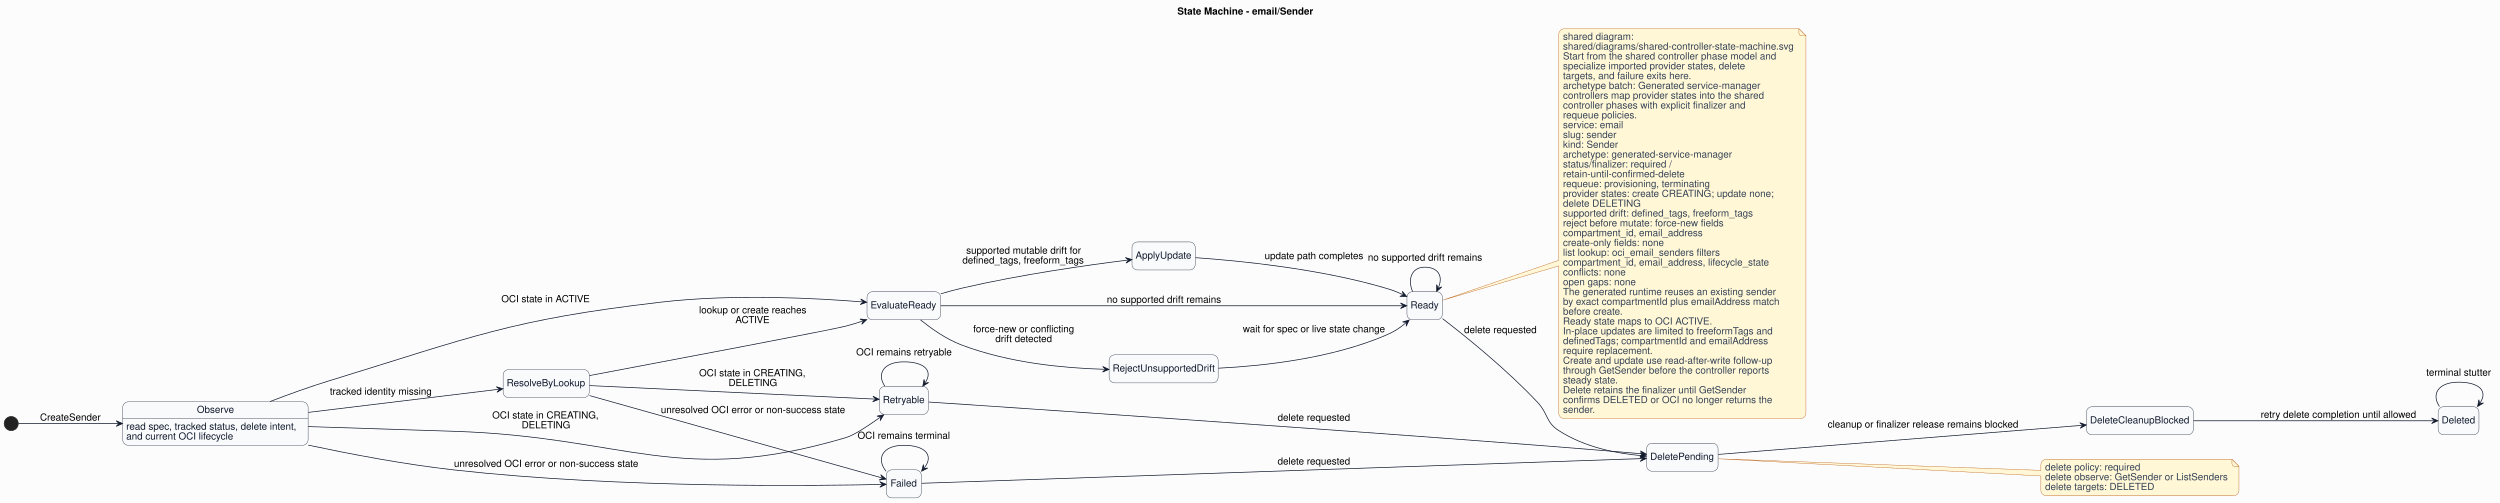
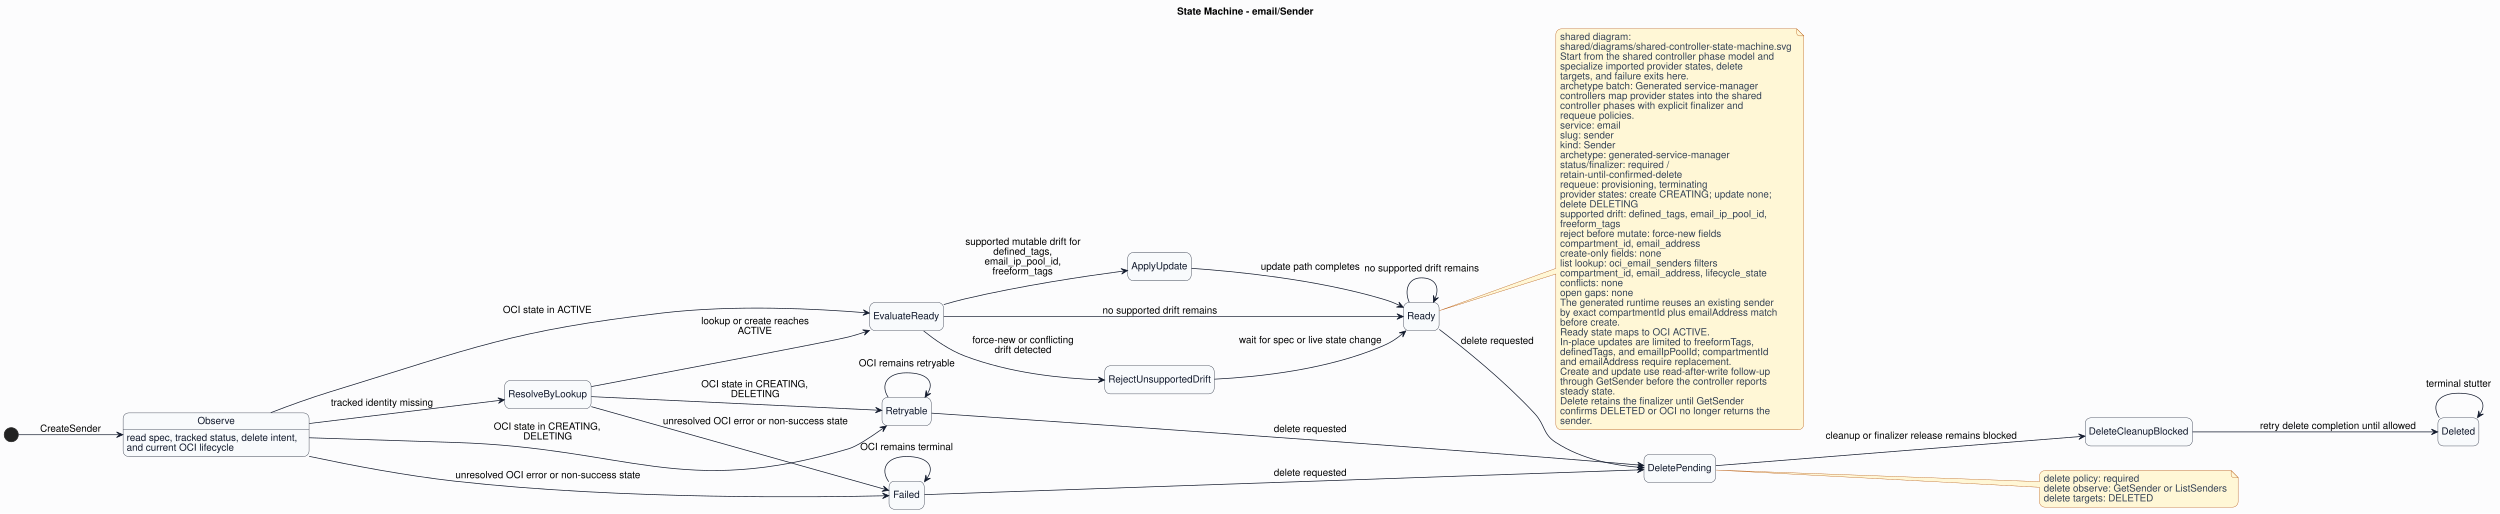
- <svg xmlns="http://www.w3.org/2000/svg" contentStyleType="text/css" data-diagram-type="STATE" height="716px" preserveAspectRatio="none" style="width:3565px;height:716px;background:#FCFCFD;" version="1.1" viewBox="0 0 3565 716" width="3565px" zoomAndPan="magnify">
+ <svg xmlns="http://www.w3.org/2000/svg" contentStyleType="text/css" data-diagram-type="STATE" height="730px" preserveAspectRatio="none" style="width:3554px;height:730px;background:#FCFCFD;" version="1.1" viewBox="0 0 3554 730" width="3554px" zoomAndPan="magnify">
  <defs />
  <g>
-     <rect fill="#FCFCFD" height="716" style="stroke:none;stroke-width:1;" width="3565" x="0" y="0" />
+     <rect fill="#FCFCFD" height="730" style="stroke:none;stroke-width:1;" width="3554" x="0" y="0" />
    <g class="title" data-source-line="10">
-       <text fill="#000000" font-family="Helvetica" font-size="14" font-weight="bold" lengthAdjust="spacing" textLength="193.731" x="1678.868" y="20.78">State Machine - email/Sender</text>
-     </g>
-     <g>
-       <rect fill="#F8FAFC" height="62" rx="8" ry="8" style="stroke:#0F172A;stroke-width:0.5;" width="264.364" x="175" y="573" />
-       <line style="stroke:#0F172A;stroke-width:0.5;" x1="175" x2="439.364" y1="597" y2="597" />
-       <text fill="#0F172A" font-family="Helvetica" font-size="14" lengthAdjust="spacing" textLength="52.91" x="280.727" y="588.78">Observe</text>
-       <text fill="#0F172A" font-family="Helvetica" font-size="14" lengthAdjust="spacing" textLength="244.364" x="180" y="612.78">read spec, tracked status, delete intent,</text>
-       <text fill="#0F172A" font-family="Helvetica" font-size="14" lengthAdjust="spacing" textLength="153.282" x="180" y="626.78">and current OCI lifecycle</text>
-     </g>
-     <rect fill="#F8FAFC" height="40" rx="8" ry="8" style="stroke:#0F172A;stroke-width:0.5;" width="104.951" x="1236.36" y="416" />
-     <text fill="#0F172A" font-family="Helvetica" font-size="14" lengthAdjust="spacing" textLength="94.951" x="1241.36" y="439.78">EvaluateReady</text>
-     <rect fill="#F8FAFC" height="40" rx="8" ry="8" style="stroke:#0F172A;stroke-width:0.5;" width="50.469" x="2006.32" y="416" />
-     <text fill="#0F172A" font-family="Helvetica" font-size="14" lengthAdjust="spacing" textLength="40.469" x="2011.32" y="439.78">Ready</text>
-     <rect fill="#F8FAFC" height="40" rx="8" ry="8" style="stroke:#0F172A;stroke-width:0.5;" width="69.917" x="1253.88" y="551" />
-     <text fill="#0F172A" font-family="Helvetica" font-size="14" lengthAdjust="spacing" textLength="59.917" x="1258.88" y="574.78">Retryable</text>
-     <rect fill="#F8FAFC" height="40" rx="8" ry="8" style="stroke:#0F172A;stroke-width:0.5;" width="50" x="1263.84" y="670" />
-     <text fill="#0F172A" font-family="Helvetica" font-size="14" lengthAdjust="spacing" textLength="38.131" x="1269.775" y="693.78">Failed</text>
-     <rect fill="#F8FAFC" height="40" rx="8" ry="8" style="stroke:#0F172A;stroke-width:0.5;" width="122.848" x="717.44" y="527" />
-     <text fill="#0F172A" font-family="Helvetica" font-size="14" lengthAdjust="spacing" textLength="112.848" x="722.44" y="550.78">ResolveByLookup</text>
-     <rect fill="#F8FAFC" height="40" rx="8" ry="8" style="stroke:#0F172A;stroke-width:0.5;" width="155.51" x="1581.56" y="506" />
-     <text fill="#0F172A" font-family="Helvetica" font-size="14" lengthAdjust="spacing" textLength="145.51" x="1586.56" y="529.78">RejectUnsupportedDrift</text>
-     <rect fill="#F8FAFC" height="40" rx="8" ry="8" style="stroke:#0F172A;stroke-width:0.5;" width="90.165" x="1614.23" y="345" />
-     <text fill="#0F172A" font-family="Helvetica" font-size="14" lengthAdjust="spacing" textLength="80.165" x="1619.23" y="368.78">ApplyUpdate</text>
-     <rect fill="#F8FAFC" height="40" rx="8" ry="8" style="stroke:#0F172A;stroke-width:0.5;" width="101.848" x="2348.1" y="632" />
-     <text fill="#0F172A" font-family="Helvetica" font-size="14" lengthAdjust="spacing" textLength="91.848" x="2353.1" y="655.78">DeletePending</text>
-     <rect fill="#F8FAFC" height="40" rx="8" ry="8" style="stroke:#0F172A;stroke-width:0.5;" width="58.255" x="3476.75" y="580" />
-     <text fill="#0F172A" font-family="Helvetica" font-size="14" lengthAdjust="spacing" textLength="48.255" x="3481.75" y="603.78">Deleted</text>
-     <rect fill="#F8FAFC" height="40" rx="8" ry="8" style="stroke:#0F172A;stroke-width:0.5;" width="152.427" x="2975.3" y="580" />
-     <text fill="#0F172A" font-family="Helvetica" font-size="14" lengthAdjust="spacing" textLength="142.427" x="2980.3" y="603.78">DeleteCleanupBlocked</text>
-     <ellipse cx="16" cy="604" fill="#222222" rx="10" ry="10" style="stroke:#222222;stroke-width:1;" />
+       <text fill="#000000" font-family="Helvetica" font-size="14" font-weight="bold" lengthAdjust="spacing" textLength="193.731" x="1673.368" y="20.78">State Machine - email/Sender</text>
+     </g>
+     <g class="entity" data-qualified-name="observe" id="ent0002">
+       <rect fill="#F8FAFC" height="62" rx="8" ry="8" style="stroke:#0F172A;stroke-width:0.5;" width="264.364" x="175" y="587" />
+       <line style="stroke:#0F172A;stroke-width:0.5;" x1="175" x2="439.364" y1="611" y2="611" />
+       <text fill="#0F172A" font-family="Helvetica" font-size="14" lengthAdjust="spacing" textLength="52.91" x="280.727" y="602.78">Observe</text>
+       <text fill="#0F172A" font-family="Helvetica" font-size="14" lengthAdjust="spacing" textLength="244.364" x="180" y="626.78">read spec, tracked status, delete intent,</text>
+       <text fill="#0F172A" font-family="Helvetica" font-size="14" lengthAdjust="spacing" textLength="153.282" x="180" y="640.78">and current OCI lifecycle</text>
+     </g>
+     <rect fill="#F8FAFC" height="40" rx="8" ry="8" style="stroke:#0F172A;stroke-width:0.5;" width="104.951" x="1236.36" y="430" />
+     <text fill="#0F172A" font-family="Helvetica" font-size="14" lengthAdjust="spacing" textLength="94.951" x="1241.36" y="453.78">EvaluateReady</text>
+     <rect fill="#F8FAFC" height="40" rx="8" ry="8" style="stroke:#0F172A;stroke-width:0.5;" width="50.469" x="1995.32" y="430" />
+     <text fill="#0F172A" font-family="Helvetica" font-size="14" lengthAdjust="spacing" textLength="40.469" x="2000.32" y="453.78">Ready</text>
+     <rect fill="#F8FAFC" height="40" rx="8" ry="8" style="stroke:#0F172A;stroke-width:0.5;" width="69.917" x="1253.88" y="565" />
+     <text fill="#0F172A" font-family="Helvetica" font-size="14" lengthAdjust="spacing" textLength="59.917" x="1258.88" y="588.78">Retryable</text>
+     <rect fill="#F8FAFC" height="40" rx="8" ry="8" style="stroke:#0F172A;stroke-width:0.5;" width="50" x="1263.84" y="684" />
+     <text fill="#0F172A" font-family="Helvetica" font-size="14" lengthAdjust="spacing" textLength="38.131" x="1269.775" y="707.78">Failed</text>
+     <rect fill="#F8FAFC" height="40" rx="8" ry="8" style="stroke:#0F172A;stroke-width:0.5;" width="122.848" x="717.44" y="541" />
+     <text fill="#0F172A" font-family="Helvetica" font-size="14" lengthAdjust="spacing" textLength="112.848" x="722.44" y="564.78">ResolveByLookup</text>
+     <rect fill="#F8FAFC" height="40" rx="8" ry="8" style="stroke:#0F172A;stroke-width:0.5;" width="155.51" x="1570.56" y="520" />
+     <text fill="#0F172A" font-family="Helvetica" font-size="14" lengthAdjust="spacing" textLength="145.51" x="1575.56" y="543.78">RejectUnsupportedDrift</text>
+     <rect fill="#F8FAFC" height="40" rx="8" ry="8" style="stroke:#0F172A;stroke-width:0.5;" width="90.165" x="1603.23" y="359" />
+     <text fill="#0F172A" font-family="Helvetica" font-size="14" lengthAdjust="spacing" textLength="80.165" x="1608.23" y="382.78">ApplyUpdate</text>
+     <rect fill="#F8FAFC" height="40" rx="8" ry="8" style="stroke:#0F172A;stroke-width:0.5;" width="101.848" x="2337.1" y="646" />
+     <text fill="#0F172A" font-family="Helvetica" font-size="14" lengthAdjust="spacing" textLength="91.848" x="2342.1" y="669.78">DeletePending</text>
+     <rect fill="#F8FAFC" height="40" rx="8" ry="8" style="stroke:#0F172A;stroke-width:0.5;" width="58.255" x="3465.75" y="594" />
+     <text fill="#0F172A" font-family="Helvetica" font-size="14" lengthAdjust="spacing" textLength="48.255" x="3470.75" y="617.78">Deleted</text>
+     <rect fill="#F8FAFC" height="40" rx="8" ry="8" style="stroke:#0F172A;stroke-width:0.5;" width="152.427" x="2964.3" y="594" />
+     <text fill="#0F172A" font-family="Helvetica" font-size="14" lengthAdjust="spacing" textLength="142.427" x="2969.3" y="617.78">DeleteCleanupBlocked</text>
+     <g class="start_entity" data-qualified-name=".start." data-source-line="32" id="ent0002">
+       <ellipse cx="16" cy="618" fill="#222222" rx="10" ry="10" style="stroke:#222222;stroke-width:1;" />
+     </g>
    <g class="entity" data-qualified-name="GMN2" data-source-line="55" id="ent0003">
-       <path d="M2222.78,49 L2222.78,371.16 L2057.1,428.14 L2222.78,379.16 L2222.78,589 A8,8 0 0 0 2230.78,597 L2567.261,597 A8,8 0 0 0 2575.261,589 L2575.261,51 L2565.261,41 L2230.78,41 A8,8 0 0 0 2222.78,49" fill="#FFF7D6" style="stroke:#B45309;stroke-width:0.5;" />
-       <path d="M2565.261,41 L2565.261,47 A4,4 0 0 0 2569.261,51 L2575.261,51 L2565.261,41" fill="#FFF7D6" style="stroke:#B45309;stroke-width:0.5;" />
-       <text fill="#334155" font-family="Helvetica" font-size="14" lengthAdjust="spacing" textLength="101.165" x="2228.78" y="56.78">shared diagram:</text>
-       <text fill="#334155" font-family="Helvetica" font-size="14" lengthAdjust="spacing" textLength="331.481" x="2228.78" y="70.78">shared/diagrams/shared-controller-state-machine.svg</text>
-       <text fill="#334155" font-family="Helvetica" font-size="14" lengthAdjust="spacing" textLength="304.274" x="2228.78" y="84.78">Start from the shared controller phase model and</text>
-       <text fill="#334155" font-family="Helvetica" font-size="14" lengthAdjust="spacing" textLength="261.468" x="2228.78" y="98.78">specialize imported provider states, delete</text>
-       <text fill="#334155" font-family="Helvetica" font-size="14" lengthAdjust="spacing" textLength="184.434" x="2228.78" y="112.78">targets, and failure exits here.</text>
-       <text fill="#334155" font-family="Helvetica" font-size="14" lengthAdjust="spacing" textLength="281.709" x="2228.78" y="126.78">archetype batch: Generated service-manager</text>
-       <text fill="#334155" font-family="Helvetica" font-size="14" lengthAdjust="spacing" textLength="287.923" x="2228.78" y="140.78">controllers map provider states into the shared</text>
-       <text fill="#334155" font-family="Helvetica" font-size="14" lengthAdjust="spacing" textLength="261.461" x="2228.78" y="154.78">controller phases with explicit finalizer and</text>
-       <text fill="#334155" font-family="Helvetica" font-size="14" lengthAdjust="spacing" textLength="105.848" x="2228.78" y="168.78">requeue policies.</text>
-       <text fill="#334155" font-family="Helvetica" font-size="14" lengthAdjust="spacing" textLength="85.579" x="2228.78" y="182.78">service: email</text>
-       <text fill="#334155" font-family="Helvetica" font-size="14" lengthAdjust="spacing" textLength="76.269" x="2228.78" y="196.78">slug: sender</text>
-       <text fill="#334155" font-family="Helvetica" font-size="14" lengthAdjust="spacing" textLength="78.606" x="2228.78" y="210.78">kind: Sender</text>
-       <text fill="#334155" font-family="Helvetica" font-size="14" lengthAdjust="spacing" textLength="241.24" x="2228.78" y="224.78">archetype: generated-service-manager</text>
-       <text fill="#334155" font-family="Helvetica" font-size="14" lengthAdjust="spacing" textLength="156.406" x="2228.78" y="238.78">status/finalizer: required /</text>
-       <text fill="#334155" font-family="Helvetica" font-size="14" lengthAdjust="spacing" textLength="174.303" x="2228.78" y="252.78">retain-until-confirmed-delete</text>
-       <text fill="#334155" font-family="Helvetica" font-size="14" lengthAdjust="spacing" textLength="210.902" x="2228.78" y="266.78">requeue: provisioning, terminating</text>
-       <text fill="#334155" font-family="Helvetica" font-size="14" lengthAdjust="spacing" textLength="304.261" x="2228.78" y="280.78">provider states: create CREATING; update none;</text>
-       <text fill="#334155" font-family="Helvetica" font-size="14" lengthAdjust="spacing" textLength="112.048" x="2228.78" y="294.78">delete DELETING</text>
-       <text fill="#334155" font-family="Helvetica" font-size="14" lengthAdjust="spacing" textLength="271.606" x="2228.78" y="308.78">supported drift: defined_tags, freeform_tags</text>
-       <text fill="#334155" font-family="Helvetica" font-size="14" lengthAdjust="spacing" textLength="230.33" x="2228.78" y="322.78">reject before mutate: force-new fields</text>
-       <text fill="#334155" font-family="Helvetica" font-size="14" lengthAdjust="spacing" textLength="199.206" x="2228.78" y="336.78">compartment_id, email_address</text>
-       <text fill="#334155" font-family="Helvetica" font-size="14" lengthAdjust="spacing" textLength="144.751" x="2228.78" y="350.78">create-only fields: none</text>
-       <text fill="#334155" font-family="Helvetica" font-size="14" lengthAdjust="spacing" textLength="224.102" x="2228.78" y="364.78">list lookup: oci_email_senders filters</text>
-       <text fill="#334155" font-family="Helvetica" font-size="14" lengthAdjust="spacing" textLength="294.916" x="2228.78" y="378.78">compartment_id, email_address, lifecycle_state</text>
-       <text fill="#334155" font-family="Helvetica" font-size="14" lengthAdjust="spacing" textLength="89.496" x="2228.78" y="392.78">conflicts: none</text>
-       <text fill="#334155" font-family="Helvetica" font-size="14" lengthAdjust="spacing" textLength="104.316" x="2228.78" y="406.78">open gaps: none</text>
-       <text fill="#334155" font-family="Helvetica" font-size="14" lengthAdjust="spacing" textLength="305.067" x="2228.78" y="420.78">The generated runtime reuses an existing sender</text>
-       <text fill="#334155" font-family="Helvetica" font-size="14" lengthAdjust="spacing" textLength="309.688" x="2228.78" y="434.78">by exact compartmentId plus emailAddress match</text>
-       <text fill="#334155" font-family="Helvetica" font-size="14" lengthAdjust="spacing" textLength="86.386" x="2228.78" y="448.78">before create.</text>
-       <text fill="#334155" font-family="Helvetica" font-size="14" lengthAdjust="spacing" textLength="215.523" x="2228.78" y="462.78">Ready state maps to OCI ACTIVE.</text>
-       <text fill="#334155" font-family="Helvetica" font-size="14" lengthAdjust="spacing" textLength="301.937" x="2228.78" y="476.78">In-place updates are limited to freeformTags and</text>
-       <text fill="#334155" font-family="Helvetica" font-size="14" lengthAdjust="spacing" textLength="294.157" x="2228.78" y="490.78">definedTags; compartmentId and emailAddress</text>
-       <text fill="#334155" font-family="Helvetica" font-size="14" lengthAdjust="spacing" textLength="128.399" x="2228.78" y="504.78">require replacement.</text>
-       <text fill="#334155" font-family="Helvetica" font-size="14" lengthAdjust="spacing" textLength="301.164" x="2228.78" y="518.78">Create and update use read-after-write follow-up</text>
-       <text fill="#334155" font-family="Helvetica" font-size="14" lengthAdjust="spacing" textLength="294.95" x="2228.78" y="532.78">through GetSender before the controller reports</text>
-       <text fill="#334155" font-family="Helvetica" font-size="14" lengthAdjust="spacing" textLength="79.379" x="2228.78" y="546.78">steady state.</text>
-       <text fill="#334155" font-family="Helvetica" font-size="14" lengthAdjust="spacing" textLength="263.033" x="2228.78" y="560.78">Delete retains the finalizer until GetSender</text>
-       <text fill="#334155" font-family="Helvetica" font-size="14" lengthAdjust="spacing" textLength="299.558" x="2228.78" y="574.78">confirms DELETED or OCI no longer returns the</text>
-       <text fill="#334155" font-family="Helvetica" font-size="14" lengthAdjust="spacing" textLength="46.696" x="2228.78" y="588.78">sender.</text>
-     </g>
-     <g class="entity" data-qualified-name="GMN5" data-source-line="96" id="ent0006">
-       <path d="M2910.27,663 L2910.27,670.73 L2450.26,654.24 L2910.27,678.73 L2910.27,699 A8,8 0 0 0 2918.27,707 L3184.758,707 A8,8 0 0 0 3192.758,699 L3192.758,665 L3182.758,655 L2918.27,655 A8,8 0 0 0 2910.27,663" fill="#FFF7D6" style="stroke:#B45309;stroke-width:0.5;" />
-       <path d="M3182.758,655 L3182.758,661 A4,4 0 0 0 3186.758,665 L3192.758,665 L3182.758,655" fill="#FFF7D6" style="stroke:#B45309;stroke-width:0.5;" />
-       <text fill="#334155" font-family="Helvetica" font-size="14" lengthAdjust="spacing" textLength="136.972" x="2916.27" y="670.78">delete policy: required</text>
-       <text fill="#334155" font-family="Helvetica" font-size="14" lengthAdjust="spacing" textLength="261.488" x="2916.27" y="684.78">delete observe: GetSender or ListSenders</text>
-       <text fill="#334155" font-family="Helvetica" font-size="14" lengthAdjust="spacing" textLength="157.185" x="2916.27" y="698.78">delete targets: DELETED</text>
+       <path d="M2211.78,49 L2211.78,381.52 L2046.1,441.67 L2211.78,389.52 L2211.78,603 A8,8 0 0 0 2219.78,611 L2556.261,611 A8,8 0 0 0 2564.261,603 L2564.261,51 L2554.261,41 L2219.78,41 A8,8 0 0 0 2211.78,49" fill="#FFF7D6" style="stroke:#B45309;stroke-width:0.5;" />
+       <path d="M2554.261,41 L2554.261,47 A4,4 0 0 0 2558.261,51 L2564.261,51 L2554.261,41" fill="#FFF7D6" style="stroke:#B45309;stroke-width:0.5;" />
+       <text fill="#334155" font-family="Helvetica" font-size="14" lengthAdjust="spacing" textLength="101.165" x="2217.78" y="56.78">shared diagram:</text>
+       <text fill="#334155" font-family="Helvetica" font-size="14" lengthAdjust="spacing" textLength="331.481" x="2217.78" y="70.78">shared/diagrams/shared-controller-state-machine.svg</text>
+       <text fill="#334155" font-family="Helvetica" font-size="14" lengthAdjust="spacing" textLength="304.274" x="2217.78" y="84.78">Start from the shared controller phase model and</text>
+       <text fill="#334155" font-family="Helvetica" font-size="14" lengthAdjust="spacing" textLength="261.468" x="2217.78" y="98.78">specialize imported provider states, delete</text>
+       <text fill="#334155" font-family="Helvetica" font-size="14" lengthAdjust="spacing" textLength="184.434" x="2217.78" y="112.78">targets, and failure exits here.</text>
+       <text fill="#334155" font-family="Helvetica" font-size="14" lengthAdjust="spacing" textLength="281.709" x="2217.78" y="126.78">archetype batch: Generated service-manager</text>
+       <text fill="#334155" font-family="Helvetica" font-size="14" lengthAdjust="spacing" textLength="287.923" x="2217.78" y="140.78">controllers map provider states into the shared</text>
+       <text fill="#334155" font-family="Helvetica" font-size="14" lengthAdjust="spacing" textLength="261.461" x="2217.78" y="154.78">controller phases with explicit finalizer and</text>
+       <text fill="#334155" font-family="Helvetica" font-size="14" lengthAdjust="spacing" textLength="105.848" x="2217.78" y="168.78">requeue policies.</text>
+       <text fill="#334155" font-family="Helvetica" font-size="14" lengthAdjust="spacing" textLength="85.579" x="2217.78" y="182.78">service: email</text>
+       <text fill="#334155" font-family="Helvetica" font-size="14" lengthAdjust="spacing" textLength="76.269" x="2217.78" y="196.78">slug: sender</text>
+       <text fill="#334155" font-family="Helvetica" font-size="14" lengthAdjust="spacing" textLength="78.606" x="2217.78" y="210.78">kind: Sender</text>
+       <text fill="#334155" font-family="Helvetica" font-size="14" lengthAdjust="spacing" textLength="241.24" x="2217.78" y="224.78">archetype: generated-service-manager</text>
+       <text fill="#334155" font-family="Helvetica" font-size="14" lengthAdjust="spacing" textLength="156.406" x="2217.78" y="238.78">status/finalizer: required /</text>
+       <text fill="#334155" font-family="Helvetica" font-size="14" lengthAdjust="spacing" textLength="174.303" x="2217.78" y="252.78">retain-until-confirmed-delete</text>
+       <text fill="#334155" font-family="Helvetica" font-size="14" lengthAdjust="spacing" textLength="210.902" x="2217.78" y="266.78">requeue: provisioning, terminating</text>
+       <text fill="#334155" font-family="Helvetica" font-size="14" lengthAdjust="spacing" textLength="304.261" x="2217.78" y="280.78">provider states: create CREATING; update none;</text>
+       <text fill="#334155" font-family="Helvetica" font-size="14" lengthAdjust="spacing" textLength="112.048" x="2217.78" y="294.78">delete DELETING</text>
+       <text fill="#334155" font-family="Helvetica" font-size="14" lengthAdjust="spacing" textLength="294.198" x="2217.78" y="308.78">supported drift: defined_tags, email_ip_pool_id,</text>
+       <text fill="#334155" font-family="Helvetica" font-size="14" lengthAdjust="spacing" textLength="86.372" x="2217.78" y="322.78">freeform_tags</text>
+       <text fill="#334155" font-family="Helvetica" font-size="14" lengthAdjust="spacing" textLength="230.33" x="2217.78" y="336.78">reject before mutate: force-new fields</text>
+       <text fill="#334155" font-family="Helvetica" font-size="14" lengthAdjust="spacing" textLength="199.206" x="2217.78" y="350.78">compartment_id, email_address</text>
+       <text fill="#334155" font-family="Helvetica" font-size="14" lengthAdjust="spacing" textLength="144.751" x="2217.78" y="364.78">create-only fields: none</text>
+       <text fill="#334155" font-family="Helvetica" font-size="14" lengthAdjust="spacing" textLength="224.102" x="2217.78" y="378.78">list lookup: oci_email_senders filters</text>
+       <text fill="#334155" font-family="Helvetica" font-size="14" lengthAdjust="spacing" textLength="294.916" x="2217.78" y="392.78">compartment_id, email_address, lifecycle_state</text>
+       <text fill="#334155" font-family="Helvetica" font-size="14" lengthAdjust="spacing" textLength="89.496" x="2217.78" y="406.78">conflicts: none</text>
+       <text fill="#334155" font-family="Helvetica" font-size="14" lengthAdjust="spacing" textLength="104.316" x="2217.78" y="420.78">open gaps: none</text>
+       <text fill="#334155" font-family="Helvetica" font-size="14" lengthAdjust="spacing" textLength="305.067" x="2217.78" y="434.78">The generated runtime reuses an existing sender</text>
+       <text fill="#334155" font-family="Helvetica" font-size="14" lengthAdjust="spacing" textLength="309.688" x="2217.78" y="448.78">by exact compartmentId plus emailAddress match</text>
+       <text fill="#334155" font-family="Helvetica" font-size="14" lengthAdjust="spacing" textLength="86.386" x="2217.78" y="462.78">before create.</text>
+       <text fill="#334155" font-family="Helvetica" font-size="14" lengthAdjust="spacing" textLength="215.523" x="2217.78" y="476.78">Ready state maps to OCI ACTIVE.</text>
+       <text fill="#334155" font-family="Helvetica" font-size="14" lengthAdjust="spacing" textLength="278.578" x="2217.78" y="490.78">In-place updates are limited to freeformTags,</text>
+       <text fill="#334155" font-family="Helvetica" font-size="14" lengthAdjust="spacing" textLength="298.06" x="2217.78" y="504.78">definedTags, and emailIpPoolId; compartmentId</text>
+       <text fill="#334155" font-family="Helvetica" font-size="14" lengthAdjust="spacing" textLength="244.351" x="2217.78" y="518.78">and emailAddress require replacement.</text>
+       <text fill="#334155" font-family="Helvetica" font-size="14" lengthAdjust="spacing" textLength="301.164" x="2217.78" y="532.78">Create and update use read-after-write follow-up</text>
+       <text fill="#334155" font-family="Helvetica" font-size="14" lengthAdjust="spacing" textLength="294.95" x="2217.78" y="546.78">through GetSender before the controller reports</text>
+       <text fill="#334155" font-family="Helvetica" font-size="14" lengthAdjust="spacing" textLength="79.379" x="2217.78" y="560.78">steady state.</text>
+       <text fill="#334155" font-family="Helvetica" font-size="14" lengthAdjust="spacing" textLength="263.033" x="2217.78" y="574.78">Delete retains the finalizer until GetSender</text>
+       <text fill="#334155" font-family="Helvetica" font-size="14" lengthAdjust="spacing" textLength="299.558" x="2217.78" y="588.78">confirms DELETED or OCI no longer returns the</text>
+       <text fill="#334155" font-family="Helvetica" font-size="14" lengthAdjust="spacing" textLength="46.696" x="2217.78" y="602.78">sender.</text>
+     </g>
+     <g class="entity" data-qualified-name="GMN5" data-source-line="97" id="ent0006">
+       <path d="M2899.27,677 L2899.27,684.73 L2439.26,668.24 L2899.27,692.73 L2899.27,713 A8,8 0 0 0 2907.27,721 L3173.758,721 A8,8 0 0 0 3181.758,713 L3181.758,679 L3171.758,669 L2907.27,669 A8,8 0 0 0 2899.27,677" fill="#FFF7D6" style="stroke:#B45309;stroke-width:0.5;" />
+       <path d="M3171.758,669 L3171.758,675 A4,4 0 0 0 3175.758,679 L3181.758,679 L3171.758,669" fill="#FFF7D6" style="stroke:#B45309;stroke-width:0.5;" />
+       <text fill="#334155" font-family="Helvetica" font-size="14" lengthAdjust="spacing" textLength="136.972" x="2905.27" y="684.78">delete policy: required</text>
+       <text fill="#334155" font-family="Helvetica" font-size="14" lengthAdjust="spacing" textLength="261.488" x="2905.27" y="698.78">delete observe: GetSender or ListSenders</text>
+       <text fill="#334155" font-family="Helvetica" font-size="14" lengthAdjust="spacing" textLength="157.185" x="2905.27" y="712.78">delete targets: DELETED</text>
    </g>
    <g class="link" data-entity-1="ent0002" data-entity-2="ent0002" data-link-type="dependency" data-source-line="32" id="lnk3">
-       <path d="M26.29,604 C49.74,604 107.76,604 168.66,604" fill="none" id="*start*-to-observe" style="stroke:#0F172A;stroke-width:1;" />
-       <polygon fill="#0F172A" points="174.66,604,165.66,600,169.66,604,165.66,608,174.66,604" style="stroke:#0F172A;stroke-width:1;" />
-       <text fill="#000000" font-family="Helvetica" font-size="14" lengthAdjust="spacing" textLength="87.165" x="57" y="599.78">CreateSender</text>
+       <path d="M26.29,618 C49.74,618 107.76,618 168.66,618" fill="none" id="*start*-to-observe" style="stroke:#0F172A;stroke-width:1;" />
+       <polygon fill="#0F172A" points="174.66,618,165.66,614,169.66,618,165.66,622,174.66,618" style="stroke:#0F172A;stroke-width:1;" />
+       <text fill="#000000" font-family="Helvetica" font-size="14" lengthAdjust="spacing" textLength="87.165" x="57" y="613.78">CreateSender</text>
    </g>
    <g class="link" data-entity-1="ent0002" data-entity-2="ent0007" data-link-type="dependency" data-source-line="33" id="lnk4">
-       <path d="M439.64,588.05 C530.55,577.01 641.334,563.573 711.184,555.093" fill="none" id="observe-to-resolve_by_lookup" style="stroke:#0F172A;stroke-width:1;" />
-       <polygon fill="#0F172A" points="717.14,554.37,707.723,551.484,712.176,554.973,708.688,559.426,717.14,554.37" style="stroke:#0F172A;stroke-width:1;" />
-       <text fill="#000000" font-family="Helvetica" font-size="14" lengthAdjust="spacing" textLength="145.503" x="470.36" y="562.84">tracked identity missing</text>
+       <path d="M439.64,602.05 C530.55,591.01 641.334,577.573 711.184,569.093" fill="none" id="observe-to-resolve_by_lookup" style="stroke:#0F172A;stroke-width:1;" />
+       <polygon fill="#0F172A" points="717.14,568.37,707.723,565.484,712.176,568.973,708.688,573.426,717.14,568.37" style="stroke:#0F172A;stroke-width:1;" />
+       <text fill="#000000" font-family="Helvetica" font-size="14" lengthAdjust="spacing" textLength="145.503" x="470.36" y="576.84">tracked identity missing</text>
    </g>
    <g class="link" data-entity-1="ent0007" data-entity-2="ent0003" data-link-type="dependency" data-source-line="34" id="lnk5">
-       <path d="M840.57,535.58 C954.1,514.19 1188.77,469.79 1206.36,465 C1216.07,462.36 1220.604,461.054 1230.384,457.704" fill="none" id="resolve_by_lookup-to-evaluate_ready" style="stroke:#0F172A;stroke-width:1;" />
-       <polygon fill="#0F172A" points="1236.06,455.76,1226.249,454.892,1231.33,457.38,1228.842,462.461,1236.06,455.76" style="stroke:#0F172A;stroke-width:1;" />
-       <text fill="#000000" font-family="Helvetica" font-size="14" lengthAdjust="spacing" textLength="154.089" x="996.86" y="446.78">lookup or create reaches</text>
-       <text fill="#000000" font-family="Helvetica" font-size="14" lengthAdjust="spacing" textLength="50.565" x="1048.622" y="460.78">ACTIVE</text>
+       <path d="M840.57,549.58 C954.1,528.19 1188.77,483.79 1206.36,479 C1216.07,476.36 1220.604,475.054 1230.384,471.704" fill="none" id="resolve_by_lookup-to-evaluate_ready" style="stroke:#0F172A;stroke-width:1;" />
+       <polygon fill="#0F172A" points="1236.06,469.76,1226.249,468.892,1231.33,471.38,1228.842,476.461,1236.06,469.76" style="stroke:#0F172A;stroke-width:1;" />
+       <text fill="#000000" font-family="Helvetica" font-size="14" lengthAdjust="spacing" textLength="154.089" x="996.86" y="460.78">lookup or create reaches</text>
+       <text fill="#000000" font-family="Helvetica" font-size="14" lengthAdjust="spacing" textLength="50.565" x="1048.622" y="474.78">ACTIVE</text>
    </g>
    <g class="link" data-entity-1="ent0007" data-entity-2="ent0005" data-link-type="dependency" data-source-line="35" id="lnk6">
-       <path d="M840.63,549.87 C948.21,554.95 1162.807,565.097 1247.597,569.097" fill="none" id="resolve_by_lookup-to-retryable" style="stroke:#0F172A;stroke-width:1;" />
-       <polygon fill="#0F172A" points="1253.59,569.38,1244.789,564.96,1248.596,569.144,1244.411,572.951,1253.59,569.38" style="stroke:#0F172A;stroke-width:1;" />
-       <text fill="#000000" font-family="Helvetica" font-size="14" lengthAdjust="spacing" textLength="154.034" x="996.86" y="536.54">OCI state in CREATING,</text>
-       <text fill="#000000" font-family="Helvetica" font-size="14" lengthAdjust="spacing" textLength="70.014" x="1038.87" y="550.54">DELETING</text>
+       <path d="M840.63,563.87 C948.21,568.95 1162.807,579.097 1247.597,583.097" fill="none" id="resolve_by_lookup-to-retryable" style="stroke:#0F172A;stroke-width:1;" />
+       <polygon fill="#0F172A" points="1253.59,583.38,1244.789,578.96,1248.596,583.144,1244.411,586.951,1253.59,583.38" style="stroke:#0F172A;stroke-width:1;" />
+       <text fill="#000000" font-family="Helvetica" font-size="14" lengthAdjust="spacing" textLength="154.034" x="996.86" y="550.54">OCI state in CREATING,</text>
+       <text fill="#000000" font-family="Helvetica" font-size="14" lengthAdjust="spacing" textLength="70.014" x="1038.87" y="564.54">DELETING</text>
    </g>
    <g class="link" data-entity-1="ent0007" data-entity-2="ent0006" data-link-type="dependency" data-source-line="36" id="lnk7">
-       <path d="M840.63,564.11 C952.69,595.65 1181.585,660.083 1257.675,681.513" fill="none" id="resolve_by_lookup-to-failed" style="stroke:#0F172A;stroke-width:1;" />
-       <polygon fill="#0F172A" points="1263.45,683.14,1255.871,676.85,1258.637,681.784,1253.703,684.55,1263.45,683.14" style="stroke:#0F172A;stroke-width:1;" />
-       <text fill="#000000" font-family="Helvetica" font-size="14" lengthAdjust="spacing" textLength="263.778" x="942.36" y="589.03">unresolved OCI error or non-success state</text>
+       <path d="M840.63,578.11 C952.69,609.65 1181.585,674.083 1257.675,695.513" fill="none" id="resolve_by_lookup-to-failed" style="stroke:#0F172A;stroke-width:1;" />
+       <polygon fill="#0F172A" points="1263.45,697.14,1255.871,690.85,1258.637,695.784,1253.703,698.55,1263.45,697.14" style="stroke:#0F172A;stroke-width:1;" />
+       <text fill="#000000" font-family="Helvetica" font-size="14" lengthAdjust="spacing" textLength="263.778" x="942.36" y="603.03">unresolved OCI error or non-success state</text>
    </g>
    <g class="link" data-entity-1="ent0002" data-entity-2="ent0003" data-link-type="dependency" data-source-line="37" id="lnk8">
-       <path d="M384.96,572.64 C411.45,562.43 441.47,551.55 469.36,543 C675.5,479.82 727.22,456.06 941.36,431 C1045.33,418.83 1162.05,425.034 1229.99,430.554" fill="none" id="observe-to-evaluate_ready" style="stroke:#0F172A;stroke-width:1;" />
-       <polygon fill="#0F172A" points="1235.97,431.04,1227.323,426.324,1230.986,430.635,1226.676,434.298,1235.97,431.04" style="stroke:#0F172A;stroke-width:1;" />
-       <text fill="#000000" font-family="Helvetica" font-size="14" lengthAdjust="spacing" textLength="128.372" x="714.86" y="430.95">OCI state in ACTIVE</text>
+       <path d="M384.96,586.64 C411.45,576.43 441.47,565.55 469.36,557 C675.5,493.82 727.22,470.06 941.36,445 C1045.33,432.83 1162.05,439.034 1229.99,444.554" fill="none" id="observe-to-evaluate_ready" style="stroke:#0F172A;stroke-width:1;" />
+       <polygon fill="#0F172A" points="1235.97,445.04,1227.323,440.324,1230.986,444.635,1226.676,448.298,1235.97,445.04" style="stroke:#0F172A;stroke-width:1;" />
+       <text fill="#000000" font-family="Helvetica" font-size="14" lengthAdjust="spacing" textLength="128.372" x="714.86" y="444.95">OCI state in ACTIVE</text>
    </g>
    <g class="link" data-entity-1="ent0002" data-entity-2="ent0005" data-link-type="dependency" data-source-line="38" id="lnk9">
-       <path d="M439.47,608.33 C502.11,610.38 578.11,612.85 646.36,615 C895.16,622.84 967.72,694.79 1206.36,624 C1217.77,620.62 1236.445,608.364 1255.305,594.914" fill="none" id="observe-to-retryable" style="stroke:#0F172A;stroke-width:1;" />
-       <polygon fill="#0F172A" points="1260.19,591.43,1250.54,593.399,1256.119,594.333,1255.185,599.912,1260.19,591.43" style="stroke:#0F172A;stroke-width:1;" />
-       <text fill="#000000" font-family="Helvetica" font-size="14" lengthAdjust="spacing" textLength="154.034" x="701.86" y="596.78">OCI state in CREATING,</text>
-       <text fill="#000000" font-family="Helvetica" font-size="14" lengthAdjust="spacing" textLength="70.014" x="743.87" y="610.78">DELETING</text>
+       <path d="M439.47,622.33 C502.11,624.38 578.11,626.85 646.36,629 C895.16,636.84 967.72,708.79 1206.36,638 C1217.77,634.62 1236.445,622.364 1255.305,608.914" fill="none" id="observe-to-retryable" style="stroke:#0F172A;stroke-width:1;" />
+       <polygon fill="#0F172A" points="1260.19,605.43,1250.54,607.399,1256.119,608.333,1255.185,613.912,1260.19,605.43" style="stroke:#0F172A;stroke-width:1;" />
+       <text fill="#000000" font-family="Helvetica" font-size="14" lengthAdjust="spacing" textLength="154.034" x="701.86" y="610.78">OCI state in CREATING,</text>
+       <text fill="#000000" font-family="Helvetica" font-size="14" lengthAdjust="spacing" textLength="70.014" x="743.87" y="624.78">DELETING</text>
    </g>
    <g class="link" data-entity-1="ent0002" data-entity-2="ent0006" data-link-type="dependency" data-source-line="39" id="lnk10">
-       <path d="M439.52,634.76 C501.83,648.03 577.56,662.26 646.36,670 C885.8,696.92 1172.452,692.769 1257.562,690.789" fill="none" id="observe-to-failed" style="stroke:#0F172A;stroke-width:1;" />
-       <polygon fill="#0F172A" points="1263.56,690.65,1254.469,686.86,1258.561,690.766,1254.656,694.858,1263.56,690.65" style="stroke:#0F172A;stroke-width:1;" />
-       <text fill="#000000" font-family="Helvetica" font-size="14" lengthAdjust="spacing" textLength="263.778" x="647.36" y="665.78">unresolved OCI error or non-success state</text>
+       <path d="M439.52,648.76 C501.83,662.03 577.56,676.26 646.36,684 C885.8,710.92 1172.452,706.769 1257.562,704.789" fill="none" id="observe-to-failed" style="stroke:#0F172A;stroke-width:1;" />
+       <polygon fill="#0F172A" points="1263.56,704.65,1254.469,700.86,1258.561,704.766,1254.656,708.858,1263.56,704.65" style="stroke:#0F172A;stroke-width:1;" />
+       <text fill="#000000" font-family="Helvetica" font-size="14" lengthAdjust="spacing" textLength="263.778" x="647.36" y="679.78">unresolved OCI error or non-success state</text>
    </g>
    <g class="link" data-entity-1="ent0003" data-entity-2="ent0008" data-link-type="dependency" data-source-line="40" id="lnk11">
-       <path d="M1312.71,456.23 C1328.16,468.71 1349.63,483.84 1371.32,492 C1439.29,517.59 1516.152,524.938 1575.332,526.638" fill="none" id="evaluate_ready-to-reject_unsupported_drift" style="stroke:#0F172A;stroke-width:1;" />
-       <polygon fill="#0F172A" points="1581.33,526.81,1572.449,522.553,1576.332,526.666,1572.219,530.55,1581.33,526.81" style="stroke:#0F172A;stroke-width:1;" />
-       <text fill="#000000" font-family="Helvetica" font-size="14" lengthAdjust="spacing" textLength="143.951" x="1387.82" y="473.78">force-new or conflicting</text>
-       <text fill="#000000" font-family="Helvetica" font-size="14" lengthAdjust="spacing" textLength="80.938" x="1419.327" y="487.78">drift detected</text>
+       <path d="M1313.06,470.48 C1328.49,482.89 1349.81,497.85 1371.32,506 C1435.53,530.35 1507.604,537.906 1564.304,540.026" fill="none" id="evaluate_ready-to-reject_unsupported_drift" style="stroke:#0F172A;stroke-width:1;" />
+       <polygon fill="#0F172A" points="1570.3,540.25,1561.456,535.917,1565.303,540.063,1561.157,543.911,1570.3,540.25" style="stroke:#0F172A;stroke-width:1;" />
+       <text fill="#000000" font-family="Helvetica" font-size="14" lengthAdjust="spacing" textLength="143.951" x="1382.32" y="487.78">force-new or conflicting</text>
+       <text fill="#000000" font-family="Helvetica" font-size="14" lengthAdjust="spacing" textLength="80.938" x="1413.827" y="501.78">drift detected</text>
    </g>
    <g class="link" data-entity-1="ent0008" data-entity-2="ent0004" data-link-type="dependency" data-source-line="41" id="lnk12">
-       <path d="M1737.32,525.06 C1803.2,521.77 1899.3,511 1976.32,478 C1988.36,472.84 1995.48,468.236 2004.92,460.246" fill="none" id="reject_unsupported_drift-to-ready" style="stroke:#0F172A;stroke-width:1;" />
-       <polygon fill="#0F172A" points="2009.5,456.37,2000.046,459.131,2005.684,459.6,2005.215,465.238,2009.5,456.37" style="stroke:#0F172A;stroke-width:1;" />
-       <text fill="#000000" font-family="Helvetica" font-size="14" lengthAdjust="spacing" textLength="203.882" x="1772.32" y="473.78">wait for spec or live state change</text>
+       <path d="M1726.32,539.06 C1792.2,535.77 1888.3,525 1965.32,492 C1977.36,486.84 1984.48,482.236 1993.92,474.246" fill="none" id="reject_unsupported_drift-to-ready" style="stroke:#0F172A;stroke-width:1;" />
+       <polygon fill="#0F172A" points="1998.5,470.37,1989.046,473.131,1994.684,473.6,1994.215,479.238,1998.5,470.37" style="stroke:#0F172A;stroke-width:1;" />
+       <text fill="#000000" font-family="Helvetica" font-size="14" lengthAdjust="spacing" textLength="203.882" x="1761.32" y="487.78">wait for spec or live state change</text>
    </g>
    <g class="link" data-entity-1="ent0003" data-entity-2="ent0009" data-link-type="dependency" data-source-line="42" id="lnk13">
-       <path d="M1341.7,418.91 C1351.48,416.03 1361.66,413.24 1371.32,411 C1456.35,391.24 1551.566,377.92 1608.236,370.88" fill="none" id="evaluate_ready-to-apply_update" style="stroke:#0F172A;stroke-width:1;" />
-       <polygon fill="#0F172A" points="1614.19,370.14,1604.765,367.28,1609.228,370.756,1605.752,375.219,1614.19,370.14" style="stroke:#0F172A;stroke-width:1;" />
-       <text fill="#000000" font-family="Helvetica" font-size="14" lengthAdjust="spacing" textLength="163.42" x="1377.775" y="361.8">supported mutable drift for</text>
-       <text fill="#000000" font-family="Helvetica" font-size="14" lengthAdjust="spacing" textLength="174.33" x="1372.32" y="375.8">defined_tags, freeform_tags</text>
+       <path d="M1341.72,432.96 C1351.49,430.07 1361.67,427.27 1371.32,425 C1452.17,405.95 1542.202,392.61 1597.032,385.33" fill="none" id="evaluate_ready-to-apply_update" style="stroke:#0F172A;stroke-width:1;" />
+       <polygon fill="#0F172A" points="1602.98,384.54,1593.532,381.759,1598.024,385.198,1594.585,389.69,1602.98,384.54" style="stroke:#0F172A;stroke-width:1;" />
+       <text fill="#000000" font-family="Helvetica" font-size="14" lengthAdjust="spacing" textLength="163.42" x="1372.32" y="348.09">supported mutable drift for</text>
+       <text fill="#000000" font-family="Helvetica" font-size="14" lengthAdjust="spacing" textLength="84.068" x="1411.996" y="362.09">defined_tags,</text>
+       <text fill="#000000" font-family="Helvetica" font-size="14" lengthAdjust="spacing" textLength="108.965" x="1399.547" y="376.09">email_ip_pool_id,</text>
+       <text fill="#000000" font-family="Helvetica" font-size="14" lengthAdjust="spacing" textLength="86.372" x="1410.844" y="390.09">freeform_tags</text>
    </g>
    <g class="link" data-entity-1="ent0009" data-entity-2="ent0004" data-link-type="dependency" data-source-line="43" id="lnk14">
-       <path d="M1704.88,367.45 C1766.86,371.76 1882.1,383.07 1976.32,411 C1986.36,413.98 1991.503,415.9 2000.612,420.28" fill="none" id="apply_update-to-ready" style="stroke:#0F172A;stroke-width:1;" />
-       <polygon fill="#0F172A" points="2006.02,422.88,1999.642,415.375,2001.514,420.714,1996.176,422.585,2006.02,422.88" style="stroke:#0F172A;stroke-width:1;" />
-       <text fill="#000000" font-family="Helvetica" font-size="14" lengthAdjust="spacing" textLength="141.654" x="1803.32" y="369.45">update path completes</text>
+       <path d="M1693.88,381.45 C1755.86,385.76 1871.1,397.07 1965.32,425 C1975.36,427.98 1980.503,429.9 1989.612,434.28" fill="none" id="apply_update-to-ready" style="stroke:#0F172A;stroke-width:1;" />
+       <polygon fill="#0F172A" points="1995.02,436.88,1988.642,429.375,1990.514,434.714,1985.176,436.585,1995.02,436.88" style="stroke:#0F172A;stroke-width:1;" />
+       <text fill="#000000" font-family="Helvetica" font-size="14" lengthAdjust="spacing" textLength="141.654" x="1792.32" y="383.45">update path completes</text>
    </g>
    <g class="link" data-entity-1="ent0003" data-entity-2="ent0004" data-link-type="dependency" data-source-line="44" id="lnk15">
-       <path d="M1341.63,436 C1488.06,436 1895.25,436 2000.11,436" fill="none" id="evaluate_ready-to-ready" style="stroke:#0F172A;stroke-width:1;" />
-       <polygon fill="#0F172A" points="2006.11,436,1997.11,432,2001.11,436,1997.11,440,2006.11,436" style="stroke:#0F172A;stroke-width:1;" />
-       <text fill="#000000" font-family="Helvetica" font-size="14" lengthAdjust="spacing" textLength="162.641" x="1578.32" y="431.78">no supported drift remains</text>
+       <path d="M1341.73,450 C1486.46,450 1884.77,450 1988.86,450" fill="none" id="evaluate_ready-to-ready" style="stroke:#0F172A;stroke-width:1;" />
+       <polygon fill="#0F172A" points="1994.86,450,1985.86,446,1989.86,450,1985.86,454,1994.86,450" style="stroke:#0F172A;stroke-width:1;" />
+       <text fill="#000000" font-family="Helvetica" font-size="14" lengthAdjust="spacing" textLength="162.641" x="1567.32" y="445.78">no supported drift remains</text>
    </g>
    <g class="link" data-entity-1="ent0004" data-entity-2="ent0004" data-link-type="dependency" data-source-line="45" id="lnk16">
-       <path d="M2014.35,415.69 C2007,398.73 2012.74,381 2031.55,381 C2050.36,381 2058.486,393.225 2051.136,410.185" fill="none" id="ready-to-ready" style="stroke:#0F172A;stroke-width:1;" />
-       <polygon fill="#0F172A" points="2048.75,415.69,2055.999,409.023,2050.738,411.102,2048.659,405.842,2048.75,415.69" style="stroke:#0F172A;stroke-width:1;" />
-       <text fill="#000000" font-family="Helvetica" font-size="14" lengthAdjust="spacing" textLength="162.641" x="1950.55" y="371.78">no supported drift remains</text>
+       <path d="M2003.35,429.69 C1996,412.73 2001.74,395 2020.55,395 C2039.36,395 2047.486,407.225 2040.136,424.185" fill="none" id="ready-to-ready" style="stroke:#0F172A;stroke-width:1;" />
+       <polygon fill="#0F172A" points="2037.75,429.69,2044.999,423.023,2039.738,425.102,2037.659,419.842,2037.75,429.69" style="stroke:#0F172A;stroke-width:1;" />
+       <text fill="#000000" font-family="Helvetica" font-size="14" lengthAdjust="spacing" textLength="162.641" x="1939.55" y="385.78">no supported drift remains</text>
    </g>
    <g class="link" data-entity-1="ent0005" data-entity-2="ent0005" data-link-type="dependency" data-source-line="46" id="lnk17">
-       <path d="M1261.75,550.69 C1250.18,533.73 1259.21,516 1288.84,516 C1318.47,516 1330.881,528.774 1319.311,545.734" fill="none" id="retryable-to-retryable" style="stroke:#0F172A;stroke-width:1;" />
-       <polygon fill="#0F172A" points="1315.93,550.69,1324.306,545.509,1318.748,546.56,1317.698,541.001,1315.93,550.69" style="stroke:#0F172A;stroke-width:1;" />
-       <text fill="#000000" font-family="Helvetica" font-size="14" lengthAdjust="spacing" textLength="136.931" x="1220.84" y="506.78">OCI remains retryable</text>
+       <path d="M1262.63,564.69 C1251.42,547.73 1260.16,530 1288.84,530 C1317.52,530 1329.556,542.723 1318.356,559.683" fill="none" id="retryable-to-retryable" style="stroke:#0F172A;stroke-width:1;" />
+       <polygon fill="#0F172A" points="1315.05,564.69,1323.347,559.384,1317.805,560.518,1316.672,554.976,1315.05,564.69" style="stroke:#0F172A;stroke-width:1;" />
+       <text fill="#000000" font-family="Helvetica" font-size="14" lengthAdjust="spacing" textLength="136.931" x="1220.84" y="520.78">OCI remains retryable</text>
    </g>
    <g class="link" data-entity-1="ent0006" data-entity-2="ent0006" data-link-type="dependency" data-source-line="47" id="lnk18">
-       <path d="M1263.44,671.97 C1249.41,654.36 1257.87,635 1288.84,635 C1319.81,635 1332.009,649.667 1317.979,667.277" fill="none" id="failed-to-failed" style="stroke:#0F172A;stroke-width:1;" />
-       <polygon fill="#0F172A" points="1314.24,671.97,1322.977,667.423,1317.356,668.059,1316.72,662.438,1314.24,671.97" style="stroke:#0F172A;stroke-width:1;" />
-       <text fill="#000000" font-family="Helvetica" font-size="14" lengthAdjust="spacing" textLength="132.255" x="1222.84" y="625.78">OCI remains terminal</text>
+       <path d="M1263.41,684.83 C1251.04,667.53 1259.52,649 1288.84,649 C1318.16,649 1330.13,662.649 1317.76,679.949" fill="none" id="failed-to-failed" style="stroke:#0F172A;stroke-width:1;" />
+       <polygon fill="#0F172A" points="1314.27,684.83,1322.758,679.836,1317.178,680.763,1316.251,675.182,1314.27,684.83" style="stroke:#0F172A;stroke-width:1;" />
+       <text fill="#000000" font-family="Helvetica" font-size="14" lengthAdjust="spacing" textLength="132.255" x="1222.84" y="639.78">OCI remains terminal</text>
    </g>
    <g class="link" data-entity-1="ent0004" data-entity-2="ent0010" data-link-type="dependency" data-source-line="48" id="lnk19">
-       <path d="M2057.07,454.39 C2089.81,479.54 2148.79,526.93 2192.78,574 C2207.96,590.23 2204.08,602 2222.78,614 C2260.25,638.04 2304.564,646.548 2341.664,649.848" fill="none" id="ready-to-delete_pending" style="stroke:#0F172A;stroke-width:1;" />
-       <polygon fill="#0F172A" points="2347.64,650.38,2339.03,645.598,2342.66,649.937,2338.321,653.567,2347.64,650.38" style="stroke:#0F172A;stroke-width:1;" />
-       <text fill="#000000" font-family="Helvetica" font-size="14" lengthAdjust="spacing" textLength="104.303" x="2087.78" y="475.03">delete requested</text>
+       <path d="M2046.15,468.31 C2078.98,493.38 2138.07,540.67 2181.78,588 C2197.1,604.59 2192.82,616.75 2211.78,629 C2249.26,653.21 2293.809,661.434 2330.979,664.394" fill="none" id="ready-to-delete_pending" style="stroke:#0F172A;stroke-width:1;" />
+       <polygon fill="#0F172A" points="2336.96,664.87,2328.306,660.168,2331.976,664.473,2327.671,668.143,2336.96,664.87" style="stroke:#0F172A;stroke-width:1;" />
+       <text fill="#000000" font-family="Helvetica" font-size="14" lengthAdjust="spacing" textLength="104.303" x="2076.78" y="488.89">delete requested</text>
    </g>
    <g class="link" data-entity-1="ent0005" data-entity-2="ent0010" data-link-type="dependency" data-source-line="49" id="lnk20">
-       <path d="M1324.3,573.29 C1444.2,581.31 1854.33,608.99 2192.78,635 C2245.72,639.07 2300.332,643.63 2341.872,647.17" fill="none" id="retryable-to-delete_pending" style="stroke:#0F172A;stroke-width:1;" />
-       <polygon fill="#0F172A" points="2347.85,647.68,2339.222,642.93,2342.868,647.255,2338.543,650.901,2347.85,647.68" style="stroke:#0F172A;stroke-width:1;" />
-       <text fill="#000000" font-family="Helvetica" font-size="14" lengthAdjust="spacing" textLength="104.303" x="1821.82" y="600.05">delete requested</text>
+       <path d="M1324.29,587.33 C1443.25,595.43 1847.83,623.19 2181.78,649 C2234.72,653.09 2289.322,657.652 2330.872,661.182" fill="none" id="retryable-to-delete_pending" style="stroke:#0F172A;stroke-width:1;" />
+       <polygon fill="#0F172A" points="2336.85,661.69,2328.221,656.942,2331.868,661.267,2327.544,664.914,2336.85,661.69" style="stroke:#0F172A;stroke-width:1;" />
+       <text fill="#000000" font-family="Helvetica" font-size="14" lengthAdjust="spacing" textLength="104.303" x="1810.82" y="614.14">delete requested</text>
    </g>
    <g class="link" data-entity-1="ent0006" data-entity-2="ent0010" data-link-type="dependency" data-source-line="50" id="lnk21">
-       <path d="M1314.28,689.16 C1454.09,684.37 2147.204,660.606 2341.733,653.926" fill="none" id="failed-to-delete_pending" style="stroke:#0F172A;stroke-width:1;" />
-       <polygon fill="#0F172A" points="2347.73,653.72,2338.598,650.031,2342.733,653.892,2338.873,658.027,2347.73,653.72" style="stroke:#0F172A;stroke-width:1;" />
-       <text fill="#000000" font-family="Helvetica" font-size="14" lengthAdjust="spacing" textLength="104.303" x="1821.82" y="662.43">delete requested</text>
+       <path d="M1314.29,703.15 C1453.18,698.34 2137.304,674.648 2330.624,667.957" fill="none" id="failed-to-delete_pending" style="stroke:#0F172A;stroke-width:1;" />
+       <polygon fill="#0F172A" points="2336.62,667.75,2327.487,664.064,2331.623,667.923,2327.764,672.059,2336.62,667.75" style="stroke:#0F172A;stroke-width:1;" />
+       <text fill="#000000" font-family="Helvetica" font-size="14" lengthAdjust="spacing" textLength="104.303" x="1810.82" y="676.43">delete requested</text>
    </g>
    <g class="link" data-entity-1="ent0010" data-entity-2="ent0012" data-link-type="dependency" data-source-line="51" id="lnk22">
-       <path d="M2450.26,647.98 C2563.8,638.91 2834.759,617.248 2969.049,606.508" fill="none" id="delete_pending-to-delete_cleanup_blocked" style="stroke:#0F172A;stroke-width:1;" />
-       <polygon fill="#0F172A" points="2975.03,606.03,2965.74,602.76,2970.046,606.429,2966.378,610.735,2975.03,606.03" style="stroke:#0F172A;stroke-width:1;" />
-       <text fill="#000000" font-family="Helvetica" font-size="14" lengthAdjust="spacing" textLength="273.144" x="2606.27" y="609.73">cleanup or finalizer release remains blocked</text>
+       <path d="M2439.26,661.98 C2552.8,652.91 2823.759,631.248 2958.049,620.508" fill="none" id="delete_pending-to-delete_cleanup_blocked" style="stroke:#0F172A;stroke-width:1;" />
+       <polygon fill="#0F172A" points="2964.03,620.03,2954.74,616.76,2959.046,620.429,2955.378,624.735,2964.03,620.03" style="stroke:#0F172A;stroke-width:1;" />
+       <text fill="#000000" font-family="Helvetica" font-size="14" lengthAdjust="spacing" textLength="273.144" x="2595.27" y="623.73">cleanup or finalizer release remains blocked</text>
    </g>
    <g class="link" data-entity-1="ent0012" data-entity-2="ent0011" data-link-type="dependency" data-source-line="52" id="lnk23">
-       <path d="M3127.97,600 C3230.16,600 3401.67,600 3470.48,600" fill="none" id="delete_cleanup_blocked-to-deleted" style="stroke:#0F172A;stroke-width:1;" />
-       <polygon fill="#0F172A" points="3476.48,600,3467.48,596,3471.48,600,3467.48,604,3476.48,600" style="stroke:#0F172A;stroke-width:1;" />
-       <text fill="#000000" font-family="Helvetica" font-size="14" lengthAdjust="spacing" textLength="222.565" x="3223.75" y="595.78">retry delete completion until allowed</text>
+       <path d="M3116.97,614 C3219.16,614 3390.67,614 3459.48,614" fill="none" id="delete_cleanup_blocked-to-deleted" style="stroke:#0F172A;stroke-width:1;" />
+       <polygon fill="#0F172A" points="3465.48,614,3456.48,610,3460.48,614,3456.48,618,3465.48,614" style="stroke:#0F172A;stroke-width:1;" />
+       <text fill="#000000" font-family="Helvetica" font-size="14" lengthAdjust="spacing" textLength="222.565" x="3212.75" y="609.78">retry delete completion until allowed</text>
    </g>
    <g class="link" data-entity-1="ent0011" data-entity-2="ent0011" data-link-type="dependency" data-source-line="53" id="lnk24">
-       <path d="M3478.69,579.69 C3467.07,562.73 3476.13,545 3505.88,545 C3535.63,545 3548.081,557.78 3536.461,574.74" fill="none" id="deleted-to-deleted" style="stroke:#0F172A;stroke-width:1;" />
-       <polygon fill="#0F172A" points="3533.07,579.69,3541.457,574.526,3535.896,575.565,3534.857,570.005,3533.07,579.69" style="stroke:#0F172A;stroke-width:1;" />
-       <text fill="#000000" font-family="Helvetica" font-size="14" lengthAdjust="spacing" textLength="92.586" x="3459.88" y="535.78">terminal stutter</text>
+       <path d="M3467.69,593.69 C3456.07,576.73 3465.13,559 3494.88,559 C3524.63,559 3537.081,571.78 3525.461,588.74" fill="none" id="deleted-to-deleted" style="stroke:#0F172A;stroke-width:1;" />
+       <polygon fill="#0F172A" points="3522.07,593.69,3530.457,588.526,3524.896,589.565,3523.857,584.005,3522.07,593.69" style="stroke:#0F172A;stroke-width:1;" />
+       <text fill="#000000" font-family="Helvetica" font-size="14" lengthAdjust="spacing" textLength="92.586" x="3448.88" y="549.78">terminal stutter</text>
    </g>
  </g>
</svg>
